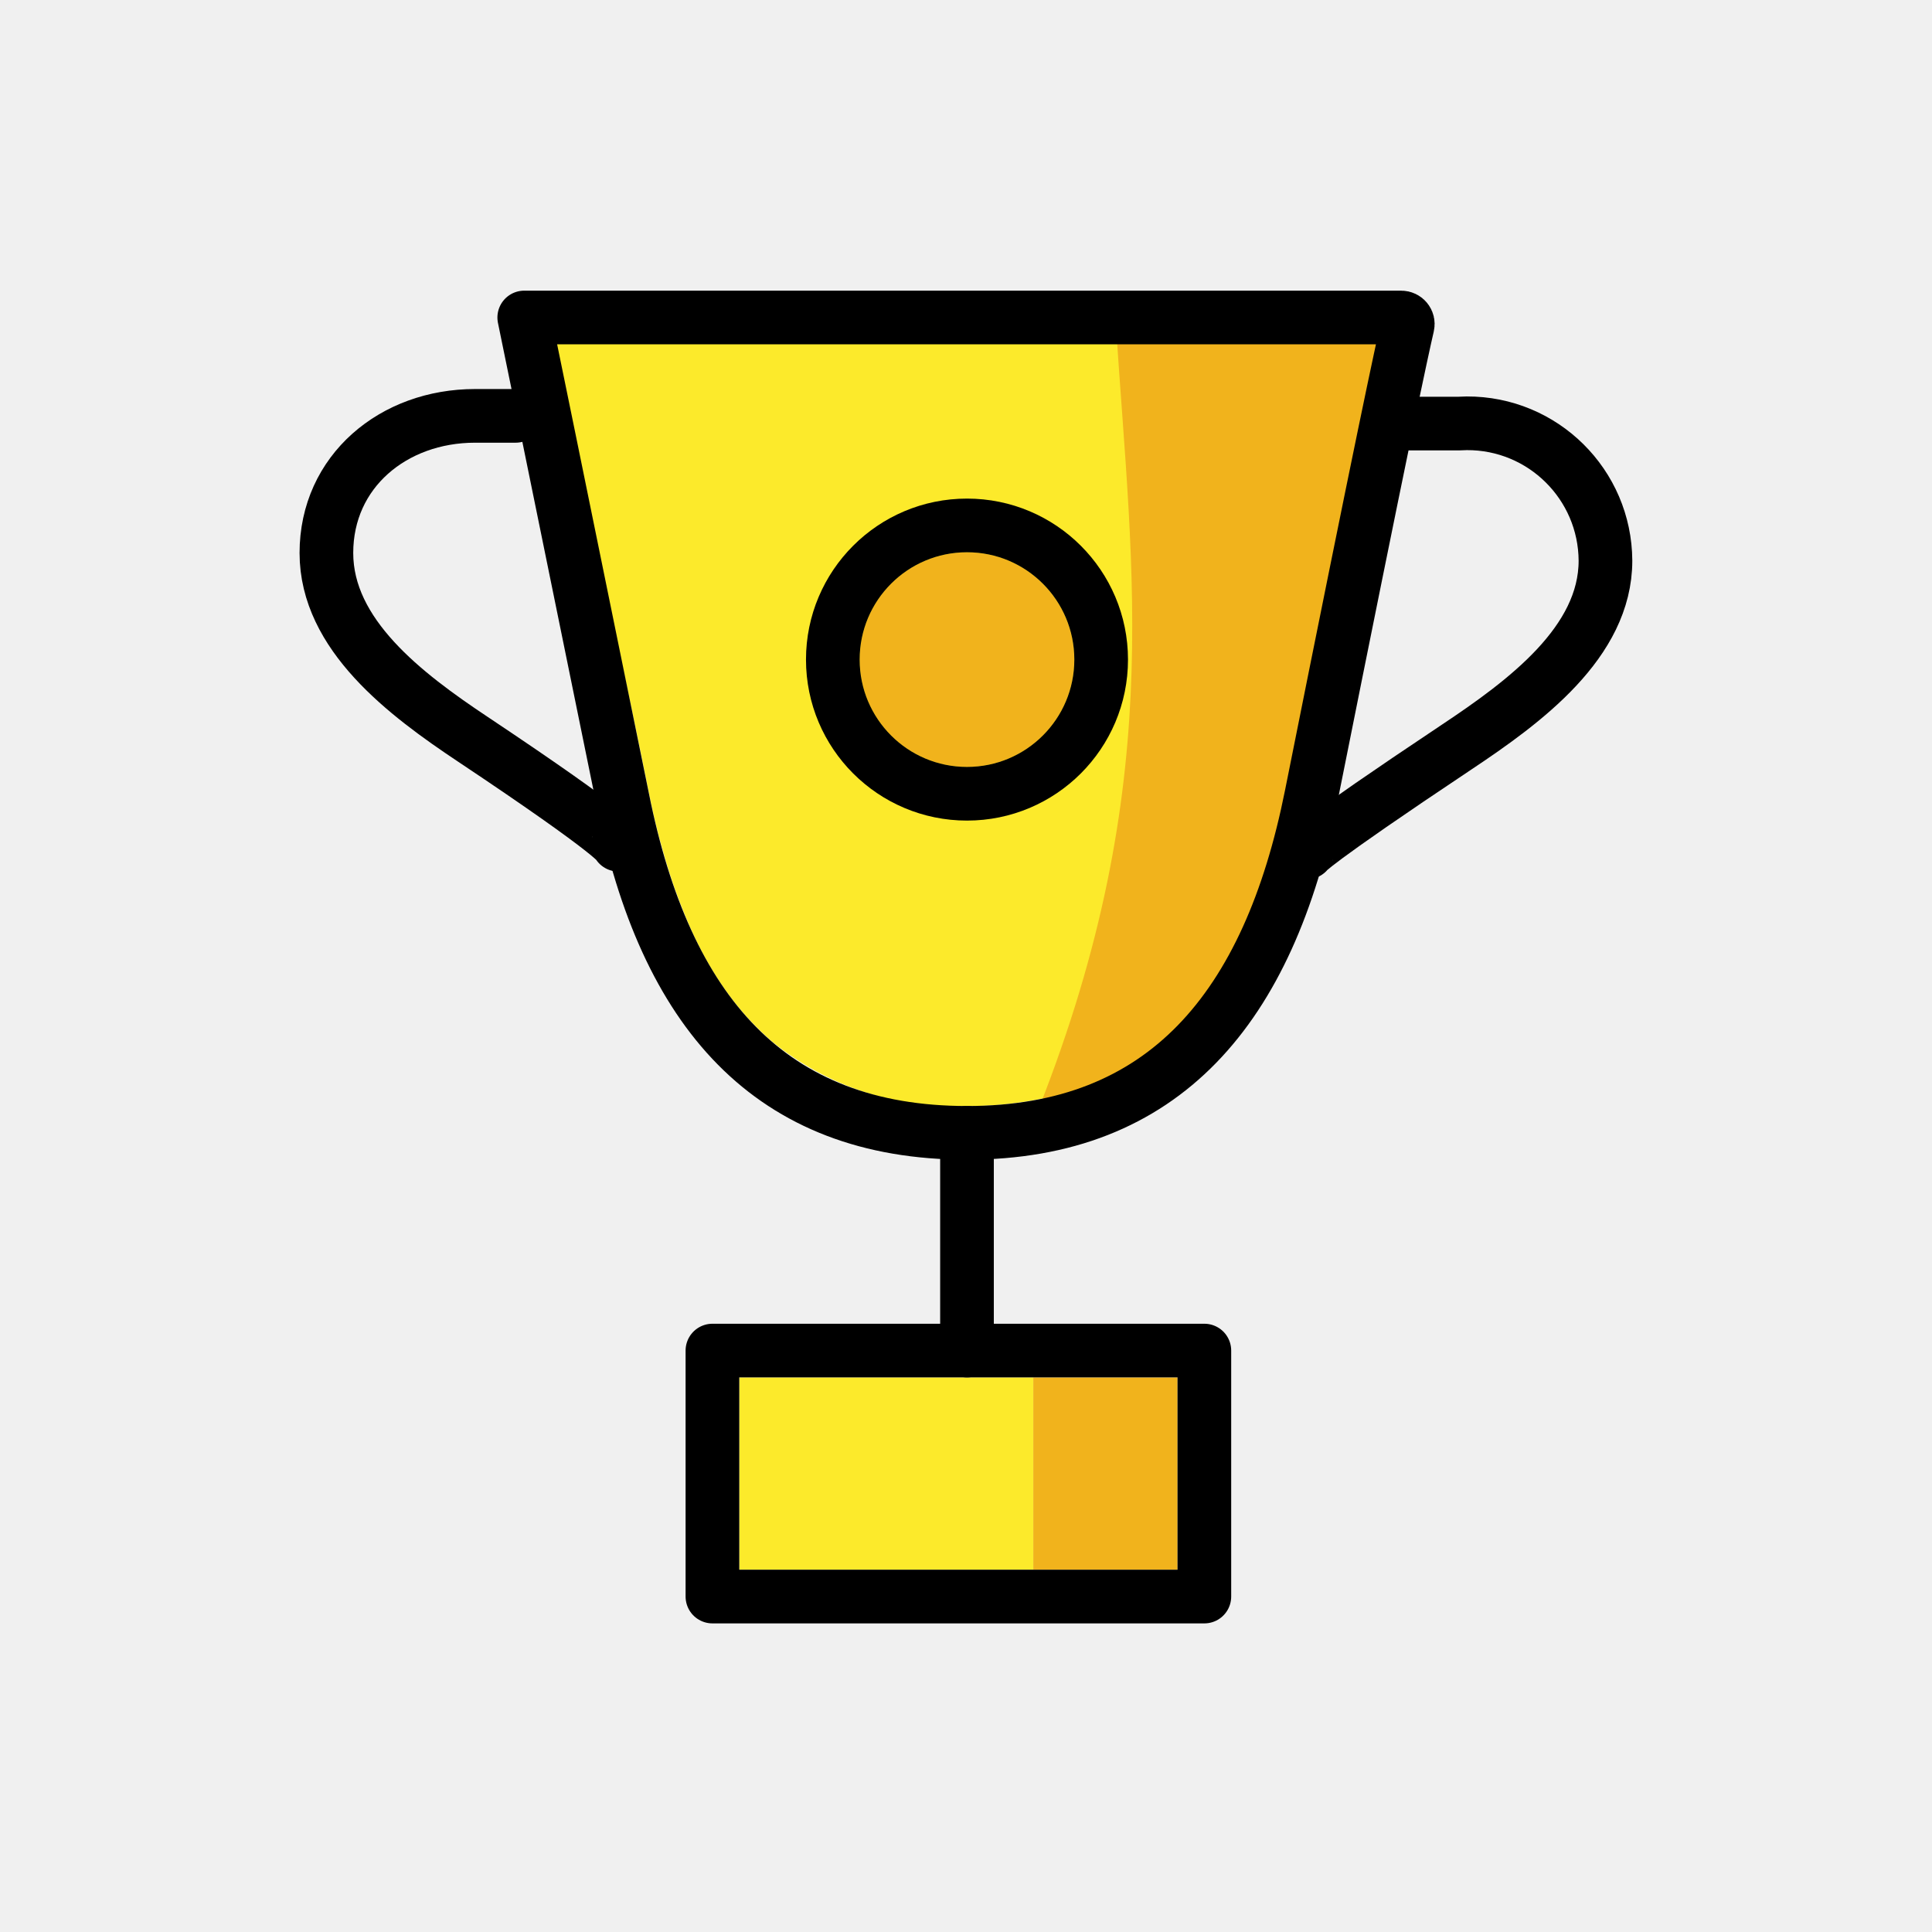
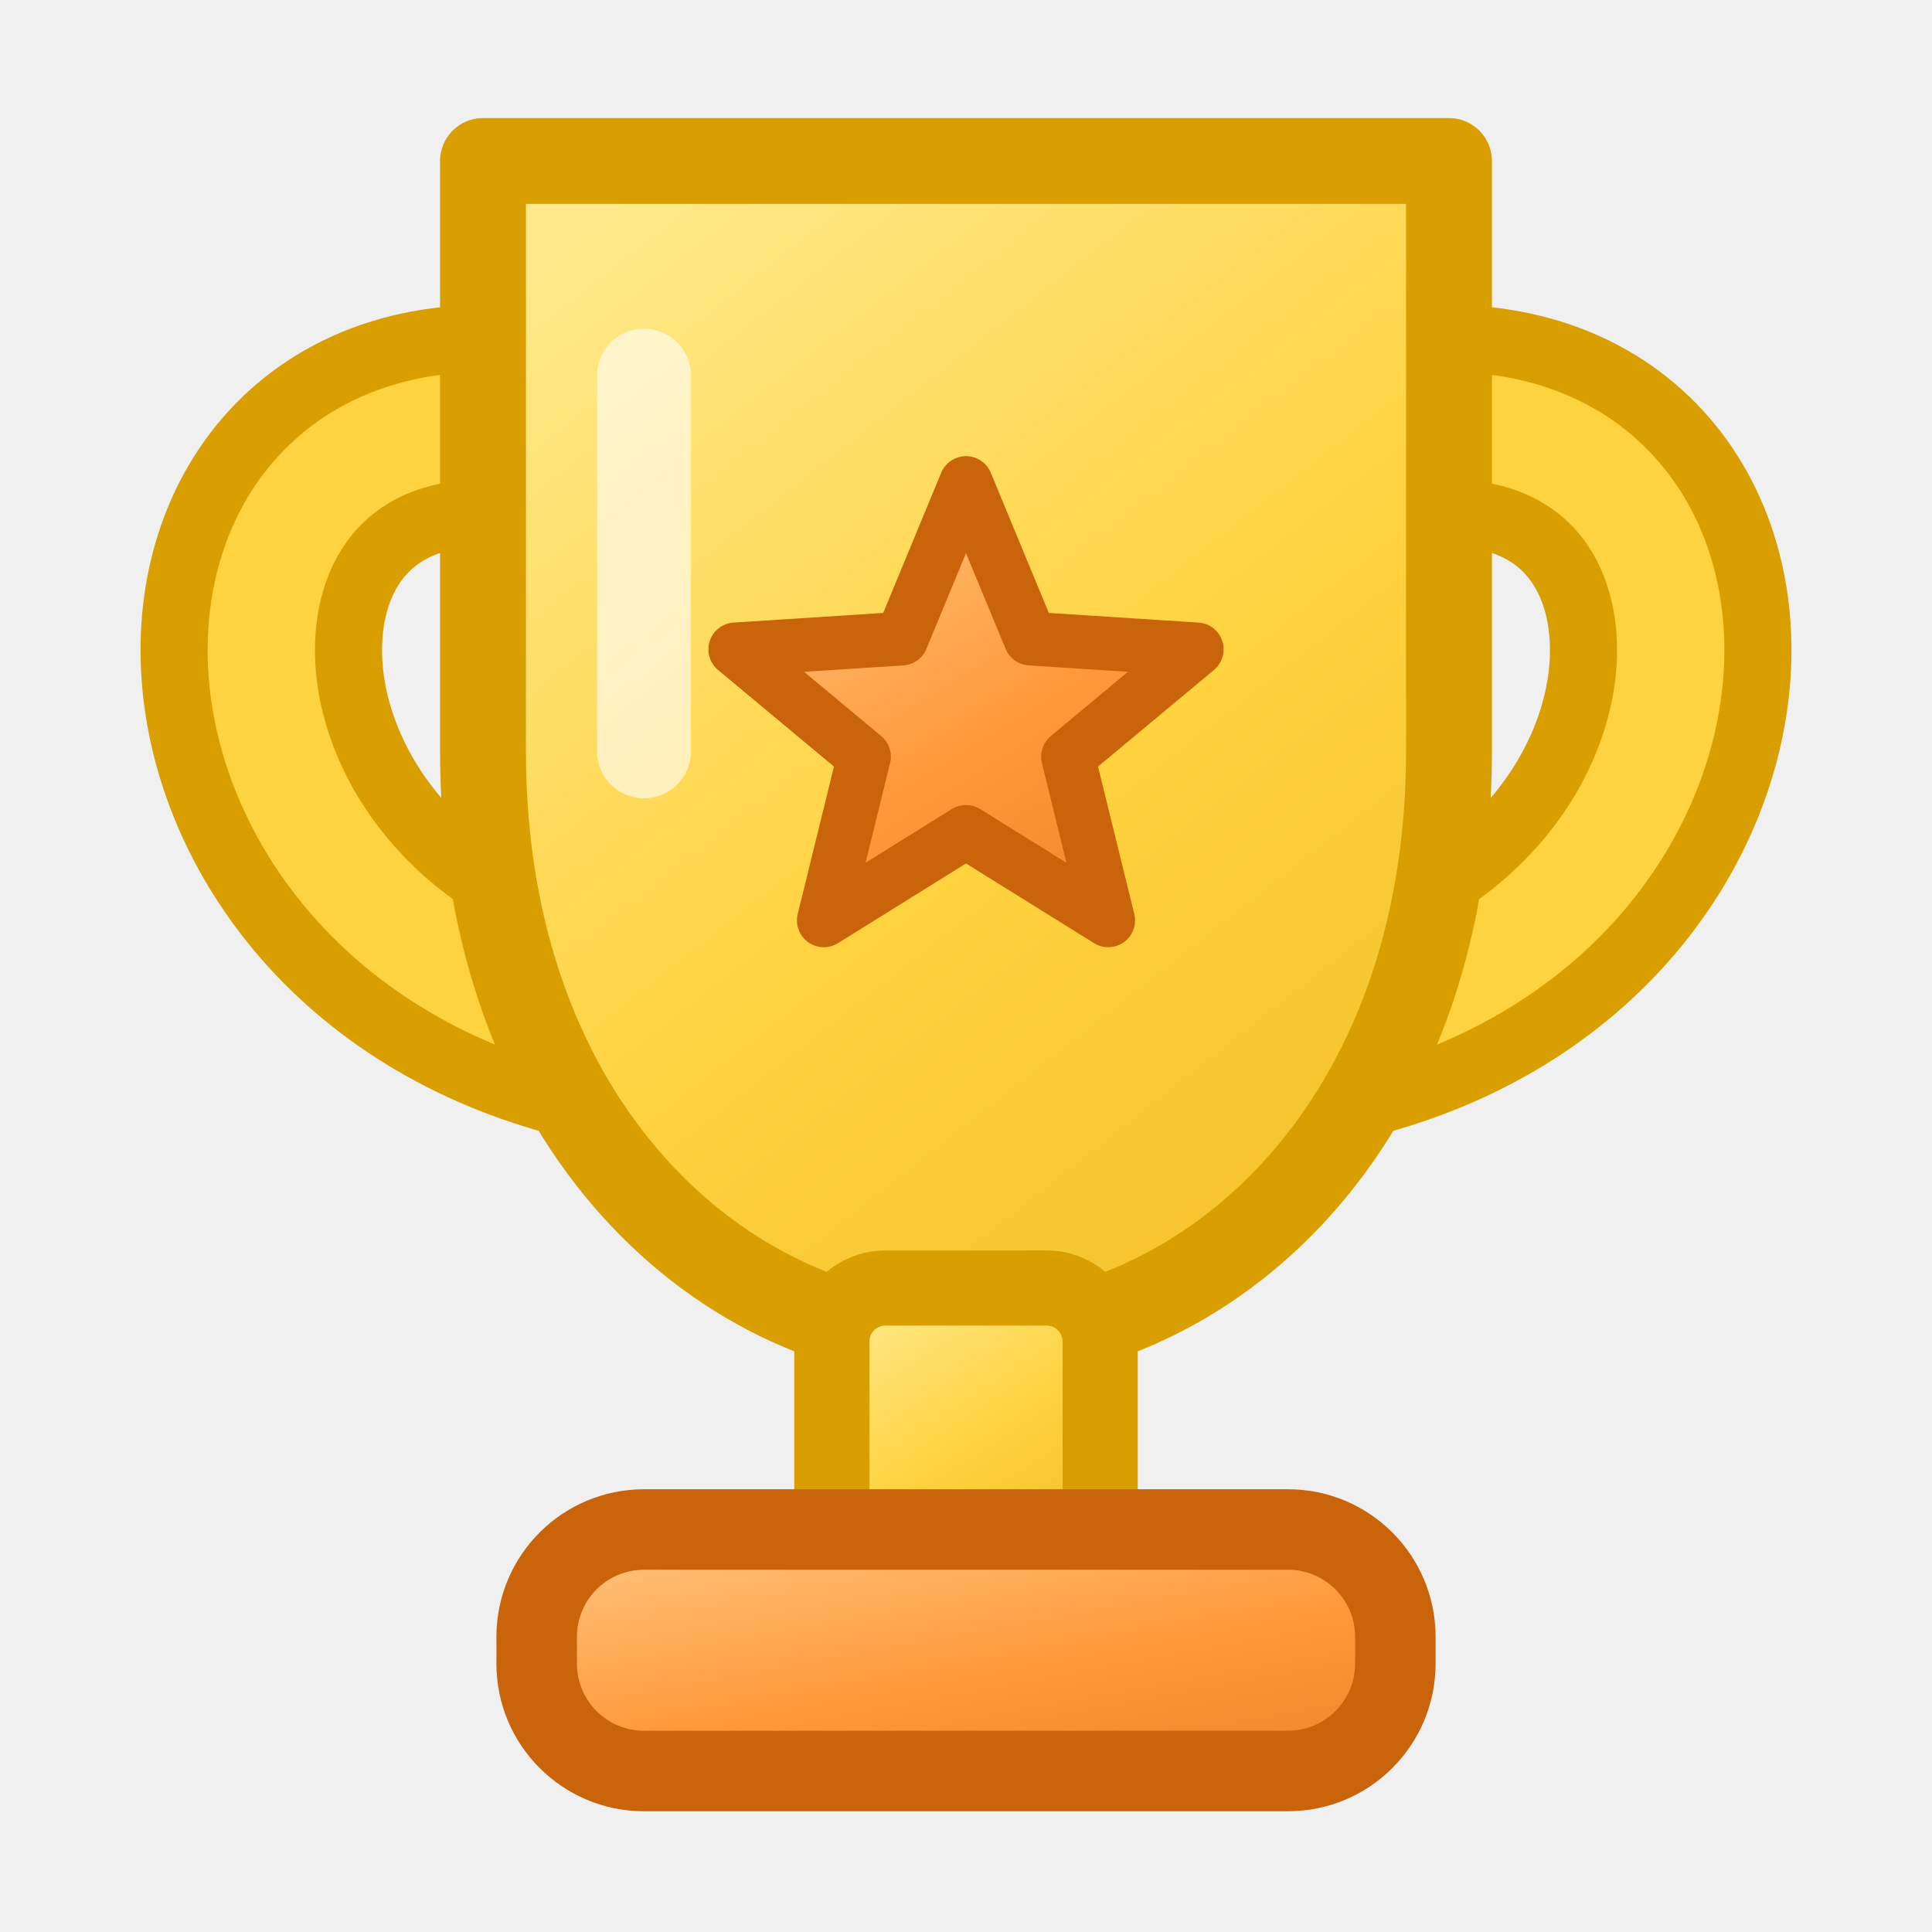
- <svg xmlns="http://www.w3.org/2000/svg" id="emoji" viewBox="0 0 72 72">
-   <g id="color">
-     <path fill="#fcea2b" d="m41.585,12.081l-21.34-.106c.072.333,2.183,8.8,3.943,17.604.112.562.239,1.1.373,1.616.04.154.084.3.126.451.1.365.207.721.32,1.064.051.154.1.3.156.453.121.341.249.671.383.99.049.117.1.236.147.35.183.413.376.81.582,1.183l.01.019c.22.398.46.784.721,1.157l.025.034c.231.326.479.64.744.939.042.047.085.093.128.139.236.258.485.503.747.735.042.037.084.076.127.112,2.045,1.664,4.63,2.518,7.264,2.4.985.003,1.968-.1,2.931-.308,4.414-10.131,4.319-19.57,2.613-28.831Z" />
-     <path fill="#f1b31c" d="m41.585,12.081c.609,9.438,1.895,17.5-3.112,29.828,4.706-1.027,8.576-5.732,9.922-12.46,1.457-7.282,3.119-16.638,3.193-16.976,0,0-10.004-.392-10.004-.392Z" />
-     <path fill="#fcea2b" d="m31.421,51.333h-3.871v7.167h10.958v-7.167h-7.087Z" />
-     <path fill="#f1b31c" d="m43.883,51.333h-5.375v7.167h5.375v-7.167Z" />
-     <circle cx="36.037" cy="24.581" r="4" fill="#f1b31c" />
-   </g>
-   <g id="line">
-     <path fill="none" stroke="#000" stroke-linecap="round" stroke-linejoin="round" stroke-width="2" d="m52.219,11.832c.158,0,.275.145.239.298-.205.877-.943,4.292-3.588,17.516-1.588,7.942-5.5,12.572-12.833,12.572s-11.245-4.5-12.833-12.443c-2.414-11.849-3.667-17.943-3.667-17.943h32.682Z" />
-     <path fill="none" stroke="#000" stroke-linecap="round" stroke-linejoin="round" stroke-width="2" d="m23.044,31.479s.079-.261-5.421-3.928c-2.528-1.683-5.459-3.9-5.459-6.943s2.5-5.11,5.539-5.11h1.513" />
-     <path fill="none" stroke="#000" stroke-linecap="round" stroke-linejoin="round" stroke-width="2" d="m48.711,31.766s.079-.261,5.579-3.928c2.528-1.683,5.541-3.9,5.541-6.943-.015-2.842-2.33-5.134-5.172-5.12-.096.001-.193.004-.289.01h-2.154" />
-     <rect x="26.55" y="50.332" width="18.333" height="9.167" fill="none" stroke="#000" stroke-linecap="round" stroke-linejoin="round" stroke-width="2" />
-     <circle cx="36.037" cy="24.581" r="5" fill="none" stroke="#000" stroke-linecap="round" stroke-linejoin="round" stroke-width="2" />
-     <line x1="36.037" x2="36.037" y1="50.332" y2="42.218" fill="none" stroke="#000" stroke-linecap="round" stroke-linejoin="round" stroke-width="2" />
-   </g>
+ <svg xmlns="http://www.w3.org/2000/svg" viewBox="0 0 72 72" width="72" height="72">
+   <defs>
+     <linearGradient id="g-orange" x1="0.2" y1="0" x2="0.85" y2="1">
+       <stop offset="0" stop-color="#ffc27a" />
+       <stop offset="0.55" stop-color="#ff9a3c" />
+       <stop offset="1" stop-color="#ec872b" />
+     </linearGradient>
+     <linearGradient id="g-yellow" x1="0.2" y1="0" x2="0.85" y2="1">
+       <stop offset="0" stop-color="#ffe98a" />
+       <stop offset="0.55" stop-color="#ffd23f" />
+       <stop offset="1" stop-color="#f2c029" />
+     </linearGradient>
+   </defs>
+   <path d="M20 16C6 14 6 34 22 38" fill="none" stroke="#d99f00" stroke-width="9" stroke-linecap="round" />
+   <path d="M52 16C66 14 66 34 50 38" fill="none" stroke="#d99f00" stroke-width="9" stroke-linecap="round" />
+   <path d="M20 16C6 14 6 34 22 38" fill="none" stroke="#ffd23f" stroke-width="4" stroke-linecap="round" />
+   <path d="M52 16C66 14 66 34 50 38" fill="none" stroke="#ffd23f" stroke-width="4" stroke-linecap="round" />
+   <path d="M18 6H54V28C54 42 45 50 36 50C27 50 18 42 18 28z" fill="url(#g-yellow)" stroke="#d99f00" stroke-width="3.2" stroke-linejoin="round" stroke-linecap="round" />
+   <rect x="31" y="48" width="10" height="10" rx="2" fill="url(#g-yellow)" stroke="#d99f00" stroke-width="2.8" stroke-linejoin="round" />
+   <rect x="20" y="57" width="32" height="9" rx="4" fill="url(#g-orange)" stroke="#c9640b" stroke-width="3" stroke-linejoin="round" />
+   <path d="M36.0 18.0L38.4 23.8L44.6 24.2L39.8 28.2L41.3 34.3L36.0 31.0L30.7 34.3L32.2 28.2L27.4 24.2L33.6 23.8z" fill="url(#g-orange)" stroke="#c9640b" stroke-width="2" stroke-linejoin="round" stroke-linecap="round" />
+   <path d="M24 14V28" fill="none" stroke="#fff" stroke-width="3.5" stroke-linecap="round" opacity="0.6" />
</svg>
